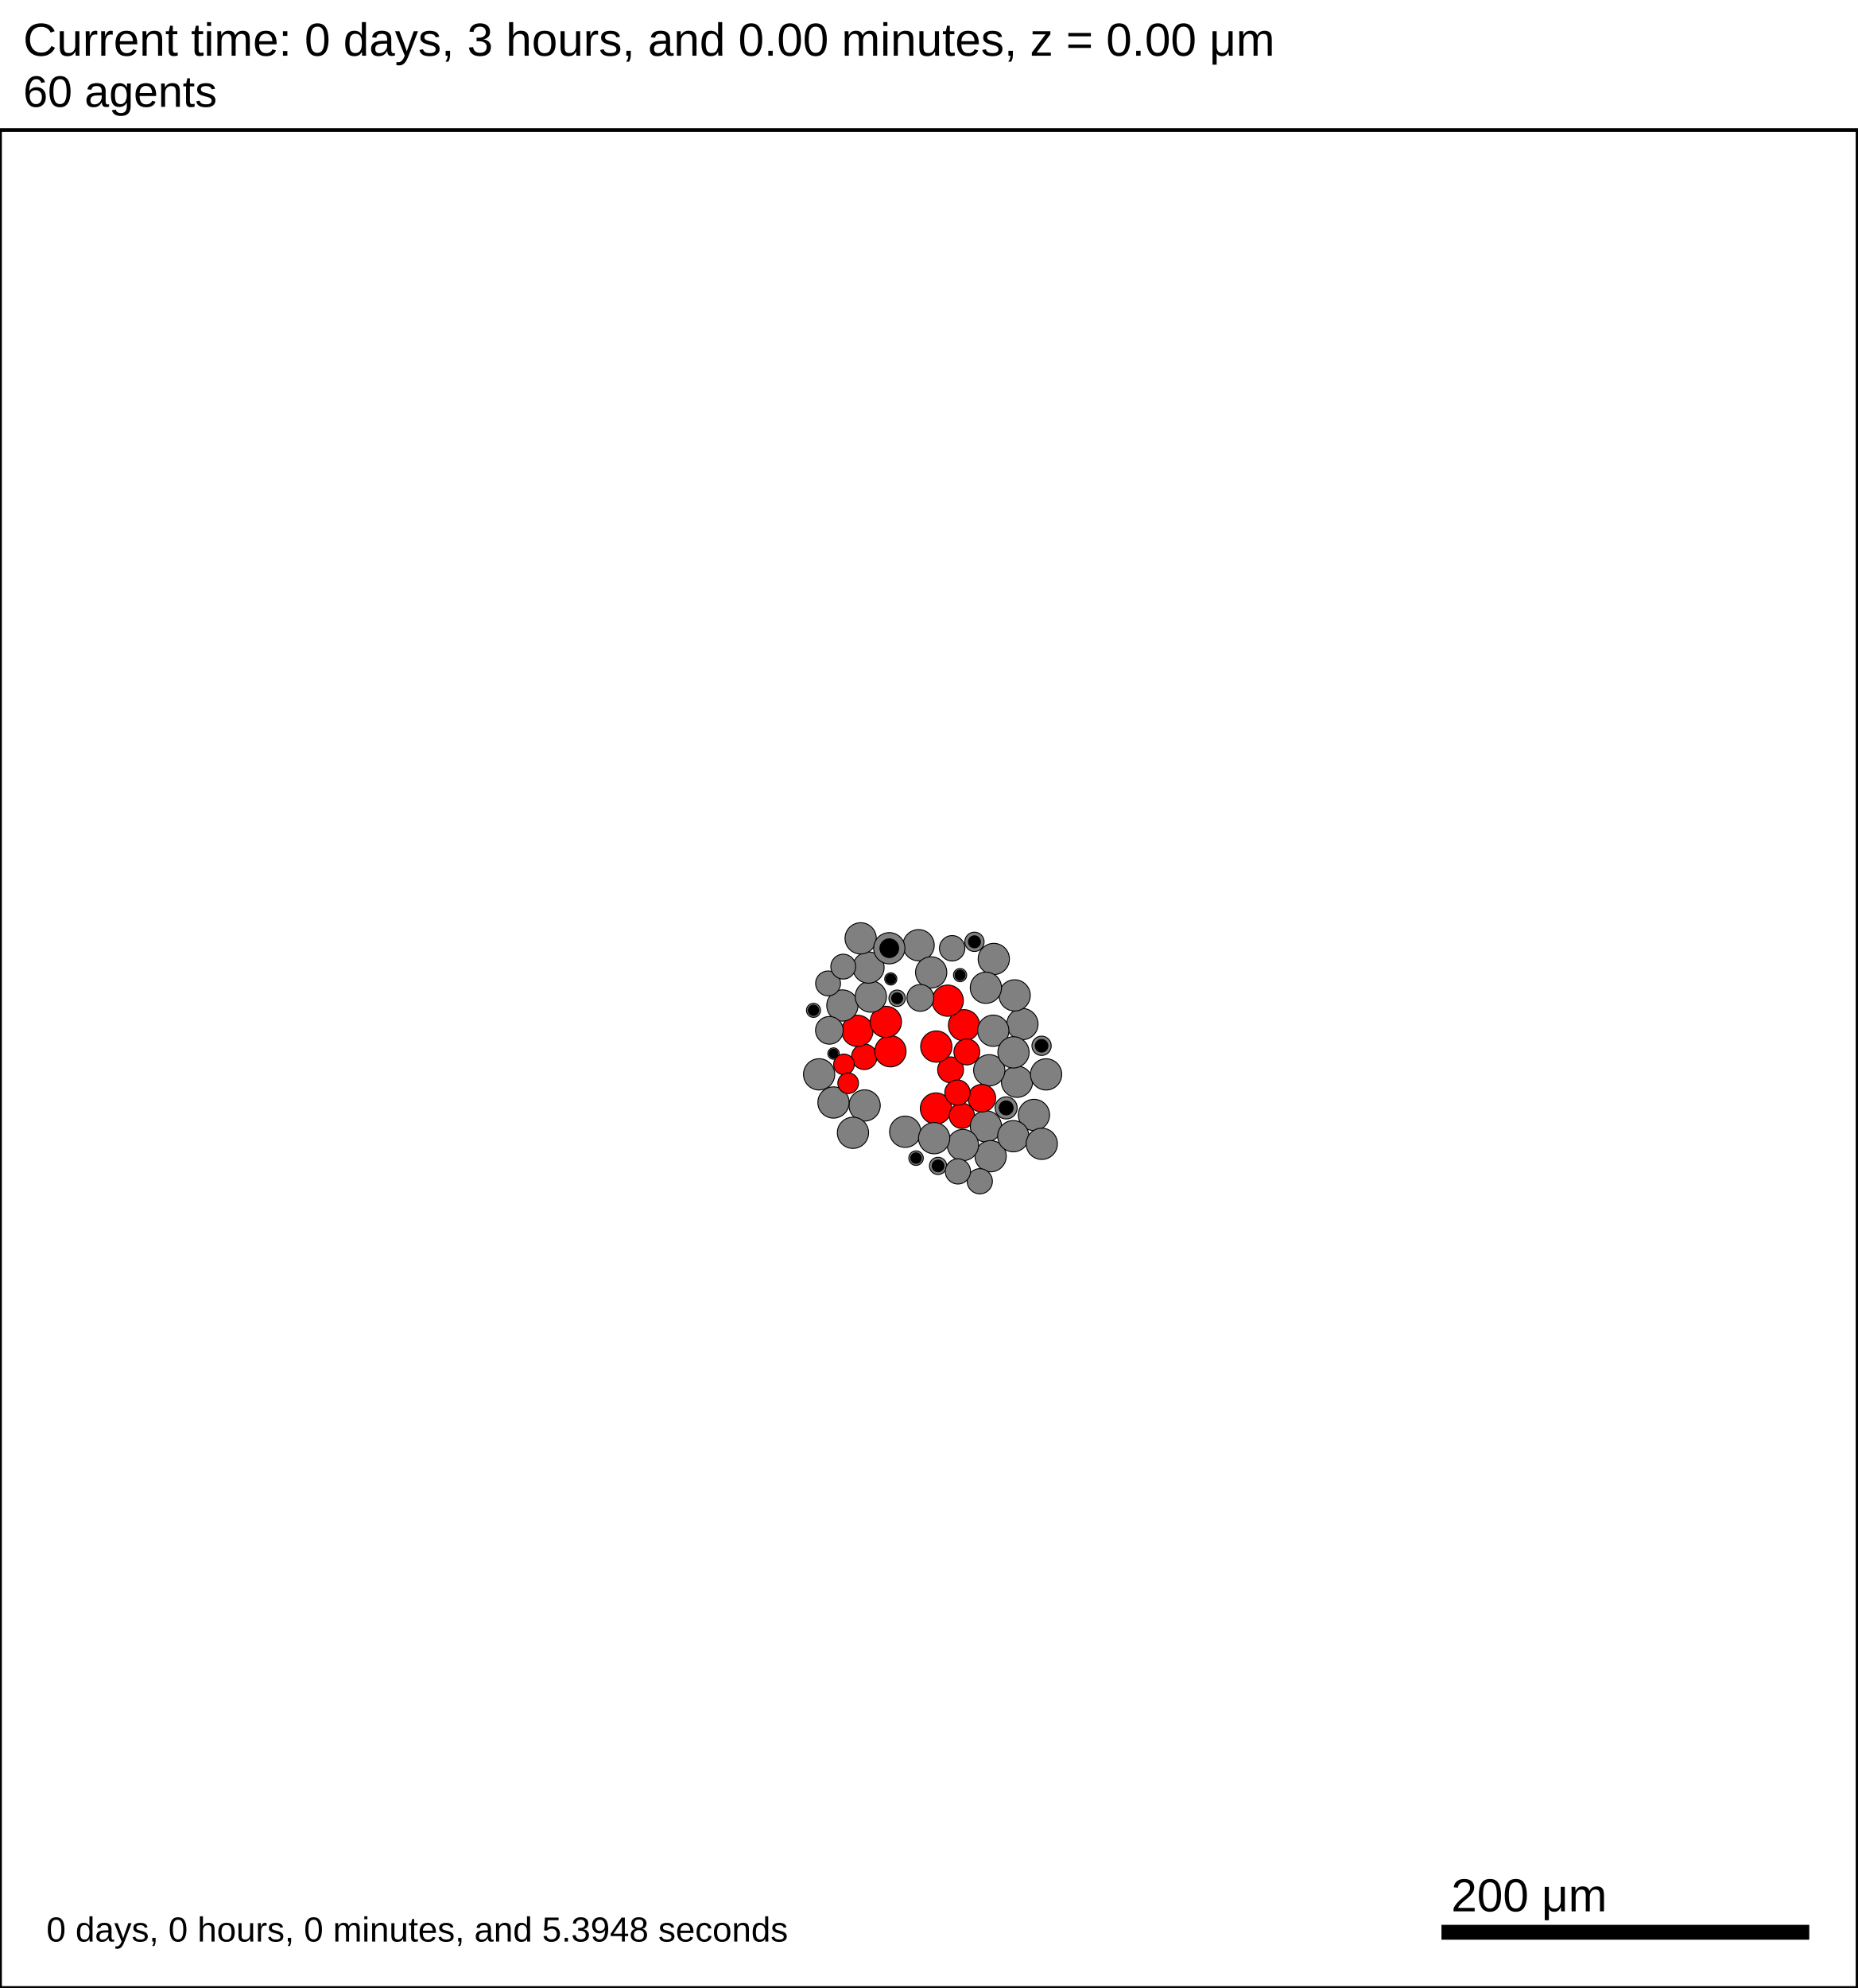
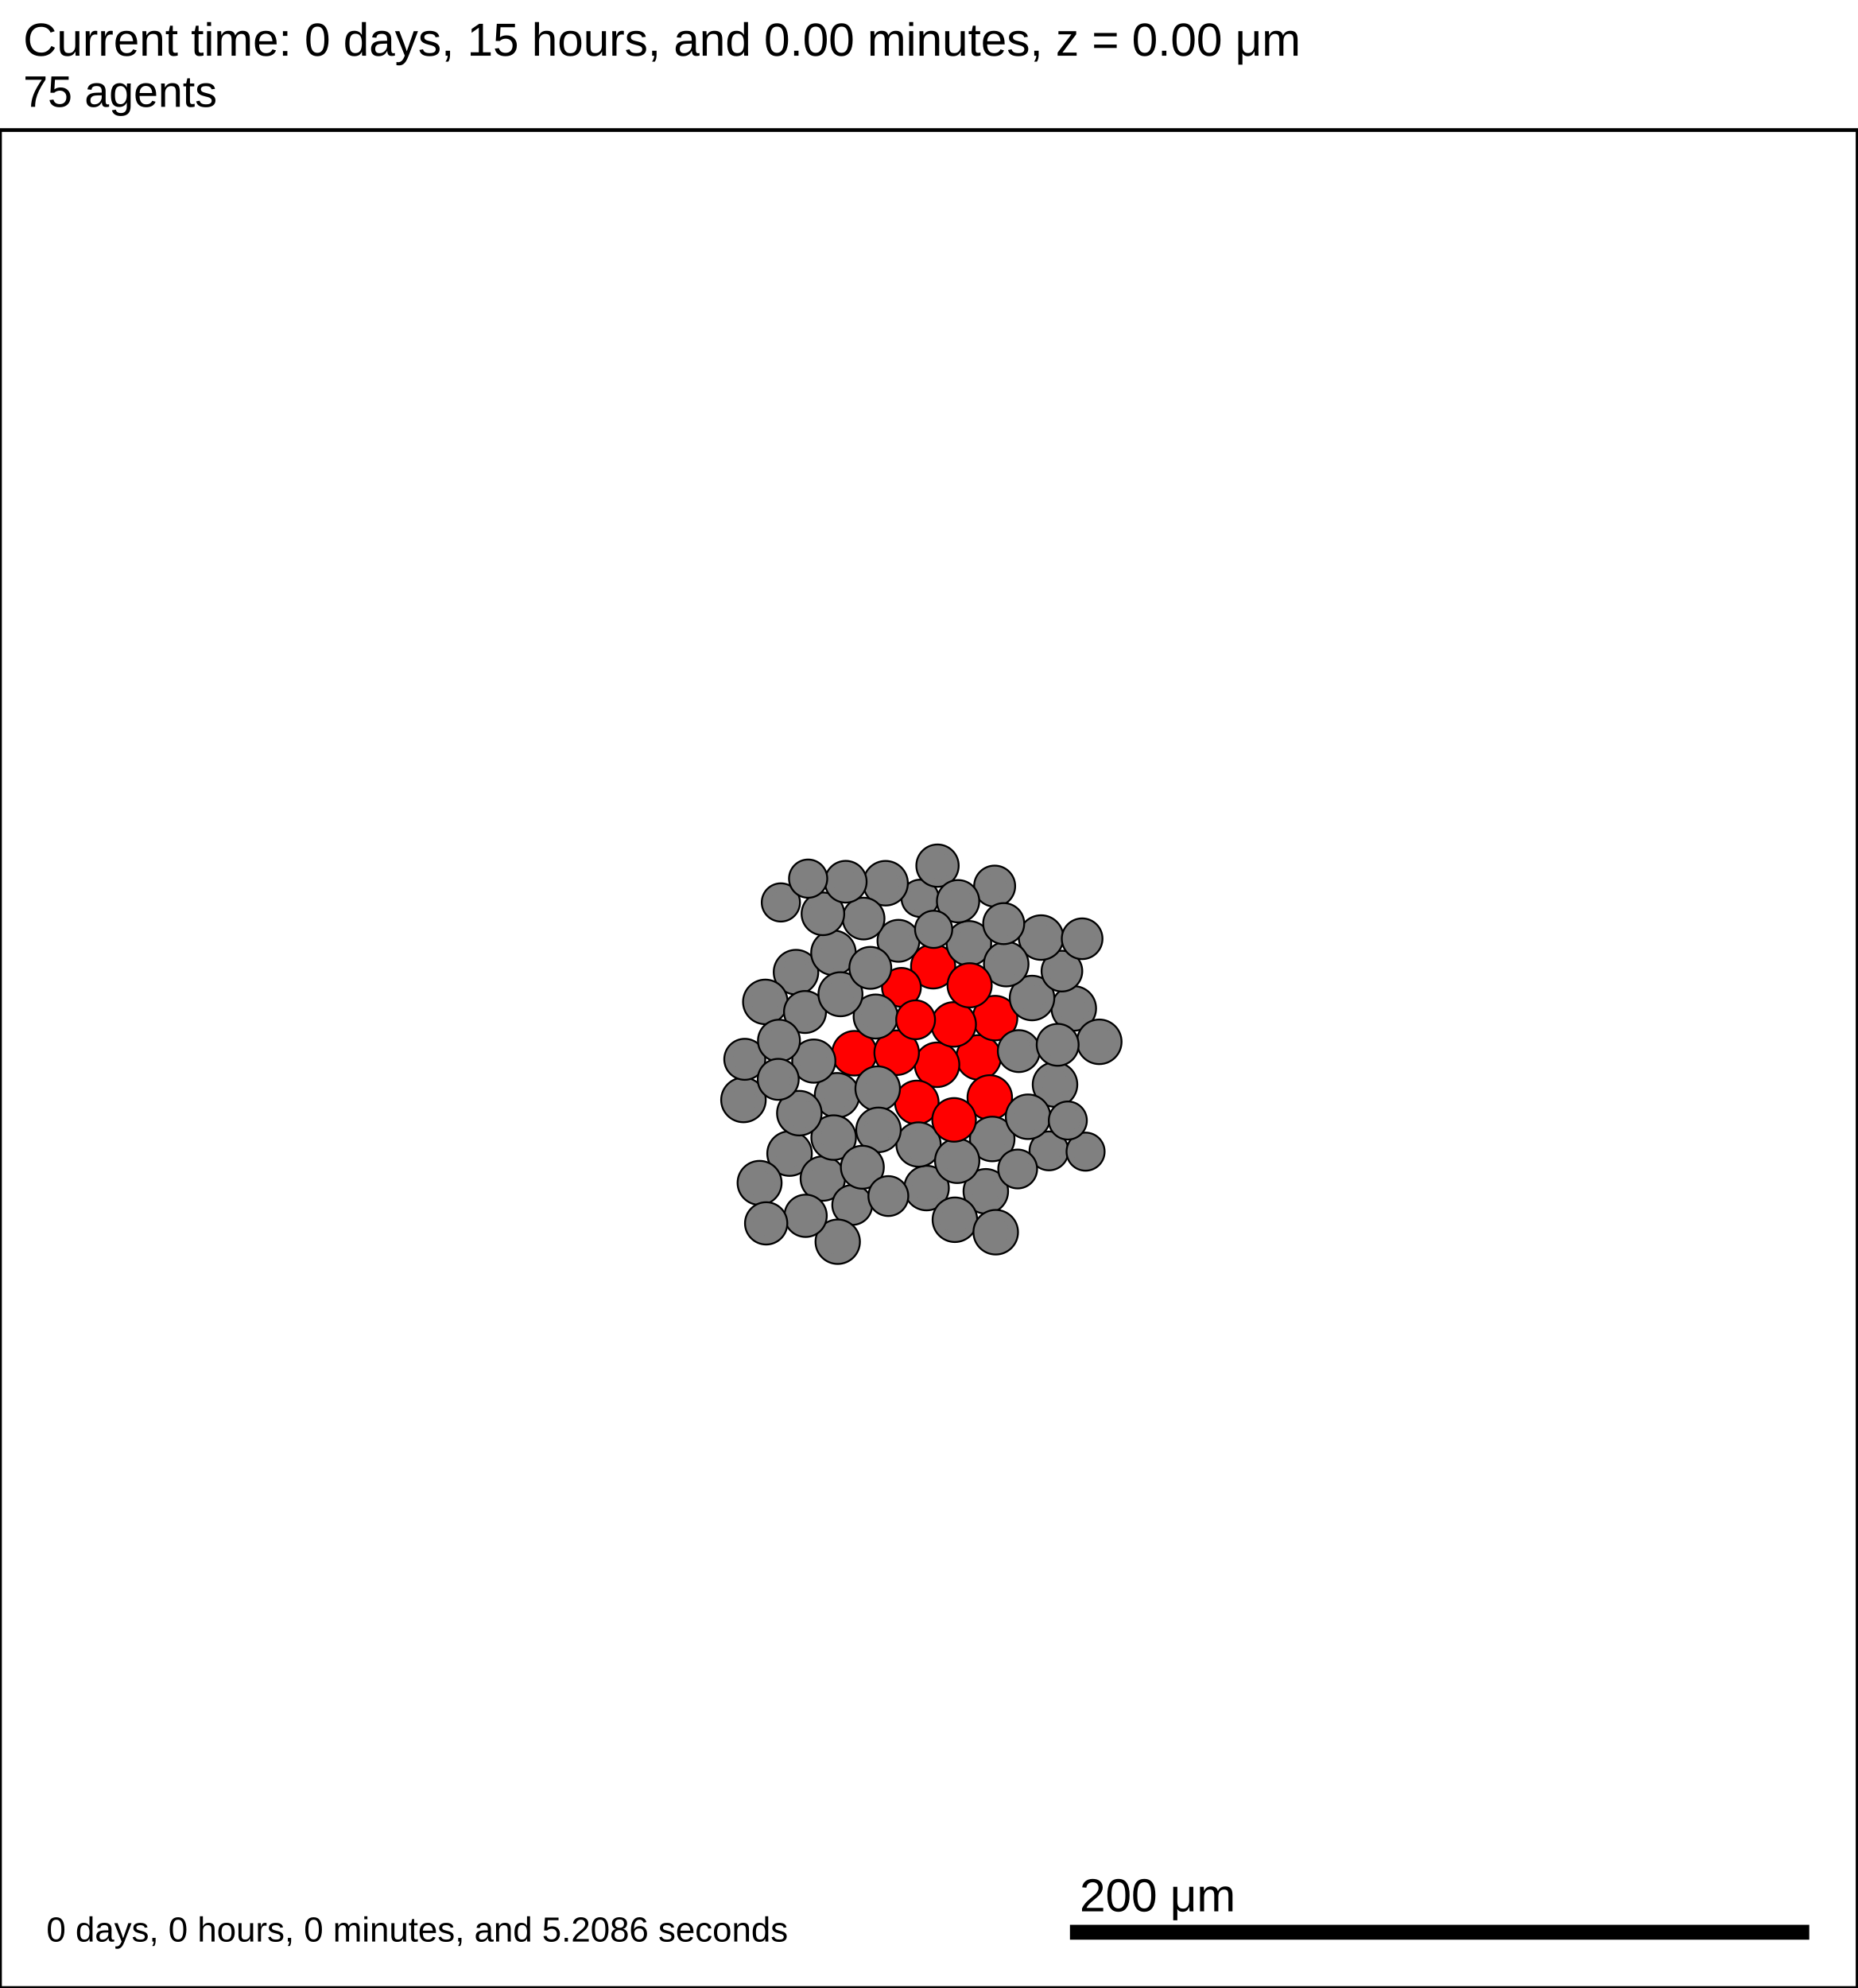
- <svg xmlns="http://www.w3.org/2000/svg" version="1.1" width="1000" height="1070" id="svg2">
-   <rect x="0" y="0" width="1000" height="1070" stroke-width="2" stroke="white" fill="white" />
-   <text x="12.5" y="30" font-family="Arial" font-size="25" fill="black">
-    Current time: 0 days, 3 hours, and 0.00 minutes, z = 0.00 μm
+ <svg xmlns="http://www.w3.org/2000/svg" version="1.1" width="500" height="535" id="svg2">
+   <rect x="0" y="0" width="500" height="535" stroke-width="1" stroke="white" fill="white" />
+   <text x="6.25" y="15" font-family="Arial" font-size="12.5" fill="black">
+    Current time: 0 days, 15 hours, and 0.00 minutes, z = 0.00 μm
  </text>
-   <text x="12.5" y="57.5" font-family="Arial" font-size="23.75" fill="black">
-    60 agents
+   <text x="6.25" y="28.75" font-family="Arial" font-size="11.875" fill="black">
+    75 agents
  </text>
-   <g id="tissue" transform="translate(0,1070) scale(1,-1)">
+   <g id="tissue" transform="translate(0,535) scale(1,-1)">
    <g id="ECM">
  </g>
    <g id="cells">
      <g id="cell0" type="resistant" dead="false">
-         <circle cx="511.743" cy="494.194" r="6.959" stroke-width="0.5" stroke="black" fill="red" />
-         <circle cx="511.743" cy="494.194" r="4.213" stroke-width="0.5" stroke="red" fill="red" />
+         <circle cx="263.419" cy="250.442" r="5.999" stroke-width="0.5" stroke="black" fill="red" />
+         <circle cx="263.419" cy="250.442" r="3.779" stroke-width="0.5" stroke="red" fill="red" />
      </g>
      <g id="cell1" type="resistant" dead="false">
-         <circle cx="465.295" cy="501.206" r="6.867" stroke-width="0.5" stroke="black" fill="red" />
-         <circle cx="465.295" cy="501.206" r="4.149" stroke-width="0.5" stroke="red" fill="red" />
+         <circle cx="229.999" cy="251.559" r="5.999" stroke-width="0.5" stroke="black" fill="red" />
+         <circle cx="229.999" cy="251.559" r="3.779" stroke-width="0.5" stroke="red" fill="red" />
      </g>
      <g id="cell2" type="resistant" dead="false">
-         <circle cx="504.047" cy="506.718" r="8.413" stroke-width="0.5" stroke="black" fill="red" />
-         <circle cx="504.047" cy="506.718" r="5.052" stroke-width="0.5" stroke="red" fill="red" />
+         <circle cx="252.221" cy="248.458" r="5.999" stroke-width="0.5" stroke="black" fill="red" />
+         <circle cx="252.221" cy="248.458" r="3.779" stroke-width="0.5" stroke="red" fill="red" />
      </g>
      <g id="cell3" type="resistant" dead="false">
-         <circle cx="518.987" cy="518.168" r="8.413" stroke-width="0.5" stroke="black" fill="red" />
-         <circle cx="518.987" cy="518.168" r="5.052" stroke-width="0.5" stroke="red" fill="red" />
+         <circle cx="267.839" cy="261.014" r="5.999" stroke-width="0.5" stroke="black" fill="red" />
+         <circle cx="267.839" cy="261.014" r="3.779" stroke-width="0.5" stroke="red" fill="red" />
      </g>
      <g id="cell4" type="resistant" dead="false">
-         <circle cx="479.349" cy="504.186" r="8.413" stroke-width="0.5" stroke="black" fill="red" />
-         <circle cx="479.349" cy="504.186" r="5.052" stroke-width="0.5" stroke="red" fill="red" />
+         <circle cx="241.357" cy="251.701" r="5.999" stroke-width="0.5" stroke="black" fill="red" />
+         <circle cx="241.357" cy="251.701" r="3.779" stroke-width="0.5" stroke="red" fill="red" />
      </g>
      <g id="cell5" type="resistant" dead="false">
-         <circle cx="503.86" cy="473.363" r="8.413" stroke-width="0.5" stroke="black" fill="red" />
-         <circle cx="503.86" cy="473.363" r="5.052" stroke-width="0.5" stroke="red" fill="red" />
+         <circle cx="251.173" cy="274.925" r="5.95" stroke-width="0.5" stroke="black" fill="red" />
+         <circle cx="251.173" cy="274.925" r="3.759" stroke-width="0.5" stroke="red" fill="red" />
      </g>
      <g id="cell6" type="resistant" dead="false">
-         <circle cx="461.582" cy="515.164" r="8.413" stroke-width="0.5" stroke="black" fill="red" />
-         <circle cx="461.582" cy="515.164" r="5.052" stroke-width="0.5" stroke="red" fill="red" />
+         <circle cx="266.42" cy="239.65" r="5.999" stroke-width="0.5" stroke="black" fill="red" />
+         <circle cx="266.42" cy="239.65" r="3.779" stroke-width="0.5" stroke="red" fill="red" />
      </g>
      <g id="cell7" type="resistant" dead="false">
-         <circle cx="510.193" cy="531.417" r="8.413" stroke-width="0.5" stroke="black" fill="red" />
-         <circle cx="510.193" cy="531.417" r="5.052" stroke-width="0.5" stroke="red" fill="red" />
+         <circle cx="246.778" cy="238.319" r="5.873" stroke-width="0.5" stroke="black" fill="red" />
+         <circle cx="246.778" cy="238.319" r="3.72" stroke-width="0.5" stroke="red" fill="red" />
      </g>
      <g id="cell8" type="resistant" dead="false">
-         <circle cx="476.897" cy="519.994" r="8.413" stroke-width="0.5" stroke="black" fill="red" />
-         <circle cx="476.897" cy="519.994" r="5.052" stroke-width="0.5" stroke="red" fill="red" />
+         <circle cx="242.648" cy="269.286" r="5.23" stroke-width="0.5" stroke="black" fill="red" />
+         <circle cx="242.648" cy="269.286" r="3.333" stroke-width="0.5" stroke="red" fill="red" />
      </g>
      <g id="cell9" type="resistant" dead="false">
-         <circle cx="517.825" cy="469.447" r="6.813" stroke-width="0.5" stroke="black" fill="red" />
-         <circle cx="517.825" cy="469.447" r="4.18" stroke-width="0.5" stroke="red" fill="red" />
+         <circle cx="256.699" cy="259.311" r="5.999" stroke-width="0.5" stroke="black" fill="red" />
+         <circle cx="256.699" cy="259.311" r="3.779" stroke-width="0.5" stroke="red" fill="red" />
      </g>
      <g id="cell10" type="susceptible" dead="false">
-         <circle cx="453.491" cy="528.812" r="8.413" stroke-width="0.5" stroke="black" fill="grey" />
-         <circle cx="453.491" cy="528.812" r="5.052" stroke-width="0.5" stroke="grey" fill="grey" />
+         <circle cx="249.403" cy="215.274" r="5.999" stroke-width="0.5" stroke="black" fill="grey" />
+         <circle cx="249.403" cy="215.274" r="3.779" stroke-width="0.5" stroke="grey" fill="grey" />
      </g>
      <g id="cell11" type="susceptible" dead="false">
-         <circle cx="465.46" cy="475.012" r="8.413" stroke-width="0.5" stroke="black" fill="grey" />
-         <circle cx="465.46" cy="475.012" r="5.052" stroke-width="0.5" stroke="grey" fill="grey" />
+         <circle cx="225.312" cy="240.243" r="5.999" stroke-width="0.5" stroke="black" fill="grey" />
+         <circle cx="225.312" cy="240.243" r="3.779" stroke-width="0.5" stroke="grey" fill="grey" />
      </g>
      <g id="cell12" type="susceptible" dead="false">
-         <circle cx="494.524" cy="561.261" r="8.413" stroke-width="0.5" stroke="black" fill="grey" />
-         <circle cx="494.524" cy="561.261" r="5.052" stroke-width="0.5" stroke="grey" fill="grey" />
+         <circle cx="210.184" cy="292.141" r="5.146" stroke-width="0.5" stroke="black" fill="grey" />
+         <circle cx="210.184" cy="292.141" r="3.303" stroke-width="0.5" stroke="grey" fill="grey" />
      </g>
      <g id="cell13" type="susceptible" dead="false">
-         <circle cx="530.774" cy="463.753" r="8.413" stroke-width="0.5" stroke="black" fill="grey" />
-         <circle cx="530.774" cy="463.753" r="5.052" stroke-width="0.5" stroke="grey" fill="grey" />
+         <circle cx="247.663" cy="293.256" r="5.009" stroke-width="0.5" stroke="black" fill="grey" />
+         <circle cx="247.663" cy="293.256" r="3.184" stroke-width="0.5" stroke="grey" fill="grey" />
      </g>
      <g id="cell14" type="susceptible" dead="false">
-         <circle cx="487.308" cy="460.855" r="8.413" stroke-width="0.5" stroke="black" fill="grey" />
-         <circle cx="487.308" cy="460.855" r="5.052" stroke-width="0.5" stroke="grey" fill="grey" />
+         <circle cx="282.346" cy="225.278" r="5.23" stroke-width="0.5" stroke="black" fill="grey" />
+         <circle cx="282.346" cy="225.278" r="3.333" stroke-width="0.5" stroke="grey" fill="grey" />
      </g>
      <g id="cell15" type="susceptible" dead="false">
-         <circle cx="550.402" cy="518.805" r="8.413" stroke-width="0.5" stroke="black" fill="grey" />
-         <circle cx="550.402" cy="518.805" r="5.052" stroke-width="0.5" stroke="grey" fill="grey" />
-       </g>
-       <g id="cell16" type="susceptible" dead="true">
-         <circle cx="479.549" cy="543.111" r="3.277" stroke-width="0.5" stroke="black" fill="grey" />
-         <circle cx="479.549" cy="543.111" r="2.587" stroke-width="0.5" stroke="black" fill="black" />
-       </g>
-       <g id="cell17" type="susceptible" dead="true">
-         <circle cx="516.848" cy="545.171" r="3.557" stroke-width="0.5" stroke="black" fill="grey" />
-         <circle cx="516.848" cy="545.171" r="2.704" stroke-width="0.5" stroke="black" fill="black" />
+         <circle cx="212.526" cy="224.554" r="5.999" stroke-width="0.5" stroke="black" fill="grey" />
+         <circle cx="212.526" cy="224.554" r="3.779" stroke-width="0.5" stroke="grey" fill="grey" />
+       </g>
+       <g id="cell16" type="susceptible" dead="false">
+         <circle cx="247.244" cy="226.993" r="5.966" stroke-width="0.5" stroke="black" fill="grey" />
+         <circle cx="247.244" cy="226.993" r="3.766" stroke-width="0.5" stroke="grey" fill="grey" />
+       </g>
+       <g id="cell17" type="susceptible" dead="false">
+         <circle cx="274.228" cy="252.134" r="5.642" stroke-width="0.5" stroke="black" fill="grey" />
+         <circle cx="274.228" cy="252.134" r="3.589" stroke-width="0.5" stroke="grey" fill="grey" />
      </g>
      <g id="cell18" type="susceptible" dead="false">
-         <circle cx="533.288" cy="447.691" r="8.413" stroke-width="0.5" stroke="black" fill="grey" />
-         <circle cx="533.288" cy="447.691" r="5.052" stroke-width="0.5" stroke="grey" fill="grey" />
+         <circle cx="236.252" cy="242.032" r="5.999" stroke-width="0.5" stroke="black" fill="grey" />
+         <circle cx="236.252" cy="242.032" r="3.779" stroke-width="0.5" stroke="grey" fill="grey" />
      </g>
      <g id="cell19" type="susceptible" dead="false">
-         <circle cx="445.78" cy="540.7" r="6.693" stroke-width="0.5" stroke="black" fill="grey" />
-         <circle cx="445.78" cy="540.7" r="4.021" stroke-width="0.5" stroke="grey" fill="grey" />
+         <circle cx="221.473" cy="217.833" r="5.978" stroke-width="0.5" stroke="black" fill="grey" />
+         <circle cx="221.473" cy="217.833" r="3.771" stroke-width="0.5" stroke="grey" fill="grey" />
      </g>
      <g id="cell20" type="susceptible" dead="false">
-         <circle cx="468.815" cy="533.603" r="8.413" stroke-width="0.5" stroke="black" fill="grey" />
-         <circle cx="468.815" cy="533.603" r="5.052" stroke-width="0.5" stroke="grey" fill="grey" />
+         <circle cx="252.351" cy="302.036" r="5.699" stroke-width="0.5" stroke="black" fill="grey" />
+         <circle cx="252.351" cy="302.036" r="3.623" stroke-width="0.5" stroke="grey" fill="grey" />
      </g>
      <g id="cell21" type="susceptible" dead="false">
-         <circle cx="448.703" cy="476.606" r="8.413" stroke-width="0.5" stroke="black" fill="grey" />
-         <circle cx="448.703" cy="476.606" r="5.052" stroke-width="0.5" stroke="grey" fill="grey" />
+         <circle cx="241.838" cy="281.812" r="5.642" stroke-width="0.5" stroke="black" fill="grey" />
+         <circle cx="241.838" cy="281.812" r="3.589" stroke-width="0.5" stroke="grey" fill="grey" />
      </g>
      <g id="cell22" type="susceptible" dead="false">
-         <circle cx="534.995" cy="553.848" r="8.413" stroke-width="0.5" stroke="black" fill="grey" />
-         <circle cx="534.995" cy="553.848" r="5.052" stroke-width="0.5" stroke="grey" fill="grey" />
+         <circle cx="289.031" cy="263.612" r="5.999" stroke-width="0.5" stroke="black" fill="grey" />
+         <circle cx="289.031" cy="263.612" r="3.779" stroke-width="0.5" stroke="grey" fill="grey" />
      </g>
      <g id="cell23" type="susceptible" dead="false">
-         <circle cx="547.511" cy="487.766" r="8.413" stroke-width="0.5" stroke="black" fill="grey" />
-         <circle cx="547.511" cy="487.766" r="5.052" stroke-width="0.5" stroke="grey" fill="grey" />
+         <circle cx="260.802" cy="281.14" r="5.999" stroke-width="0.5" stroke="black" fill="grey" />
+         <circle cx="260.802" cy="281.14" r="3.779" stroke-width="0.5" stroke="grey" fill="grey" />
      </g>
      <g id="cell24" type="susceptible" dead="false">
-         <circle cx="527.462" cy="434.207" r="6.782" stroke-width="0.5" stroke="black" fill="grey" />
-         <circle cx="527.462" cy="434.207" r="4.087" stroke-width="0.5" stroke="grey" fill="grey" />
-       </g>
-       <g id="cell25" type="susceptible" dead="true">
-         <circle cx="448.73" cy="502.942" r="3.076" stroke-width="0.5" stroke="black" fill="grey" />
-         <circle cx="448.73" cy="502.942" r="2.356" stroke-width="0.5" stroke="black" fill="black" />
+         <circle cx="238.37" cy="297.313" r="5.999" stroke-width="0.5" stroke="black" fill="grey" />
+         <circle cx="238.37" cy="297.313" r="3.779" stroke-width="0.5" stroke="grey" fill="grey" />
+       </g>
+       <g id="cell25" type="susceptible" dead="false">
+         <circle cx="204.461" cy="216.669" r="5.926" stroke-width="0.5" stroke="black" fill="grey" />
+         <circle cx="204.461" cy="216.669" r="3.747" stroke-width="0.5" stroke="grey" fill="grey" />
      </g>
      <g id="cell26" type="susceptible" dead="false">
-         <circle cx="518.379" cy="453.695" r="8.413" stroke-width="0.5" stroke="black" fill="grey" />
-         <circle cx="518.379" cy="453.695" r="5.052" stroke-width="0.5" stroke="grey" fill="grey" />
-       </g>
-       <g id="cell27" type="susceptible" dead="true">
-         <circle cx="541.654" cy="473.701" r="5.96" stroke-width="0.5" stroke="black" fill="grey" />
-         <circle cx="541.654" cy="473.701" r="3.77" stroke-width="0.5" stroke="black" fill="black" />
-       </g>
-       <g id="cell28" type="susceptible" dead="true">
-         <circle cx="560.722" cy="507.126" r="5.199" stroke-width="0.5" stroke="black" fill="grey" />
-         <circle cx="560.722" cy="507.126" r="3.424" stroke-width="0.5" stroke="black" fill="black" />
-       </g>
-       <g id="cell29" type="susceptible" dead="true">
-         <circle cx="437.946" cy="526.204" r="3.786" stroke-width="0.5" stroke="black" fill="grey" />
-         <circle cx="437.946" cy="526.204" r="2.8" stroke-width="0.5" stroke="black" fill="black" />
+         <circle cx="236.462" cy="230.94" r="5.999" stroke-width="0.5" stroke="black" fill="grey" />
+         <circle cx="236.462" cy="230.94" r="3.779" stroke-width="0.5" stroke="grey" fill="grey" />
+       </g>
+       <g id="cell27" type="susceptible" dead="false">
+         <circle cx="277.792" cy="266.418" r="5.999" stroke-width="0.5" stroke="black" fill="grey" />
+         <circle cx="277.792" cy="266.418" r="3.779" stroke-width="0.5" stroke="grey" fill="grey" />
+       </g>
+       <g id="cell28" type="susceptible" dead="false">
+         <circle cx="229.394" cy="210.723" r="5.366" stroke-width="0.5" stroke="black" fill="grey" />
+         <circle cx="229.394" cy="210.723" r="3.435" stroke-width="0.5" stroke="grey" fill="grey" />
+       </g>
+       <g id="cell29" type="susceptible" dead="false">
+         <circle cx="265.351" cy="214.402" r="5.999" stroke-width="0.5" stroke="black" fill="grey" />
+         <circle cx="265.351" cy="214.402" r="3.779" stroke-width="0.5" stroke="grey" fill="grey" />
      </g>
      <g id="cell30" type="susceptible" dead="false">
-         <circle cx="556.62" cy="469.908" r="8.413" stroke-width="0.5" stroke="black" fill="grey" />
-         <circle cx="556.62" cy="469.908" r="5.052" stroke-width="0.5" stroke="grey" fill="grey" />
+         <circle cx="200.118" cy="238.991" r="5.999" stroke-width="0.5" stroke="black" fill="grey" />
+         <circle cx="200.118" cy="238.991" r="3.779" stroke-width="0.5" stroke="grey" fill="grey" />
      </g>
      <g id="cell31" type="susceptible" dead="false">
-         <circle cx="563.157" cy="491.731" r="8.413" stroke-width="0.5" stroke="black" fill="grey" />
-         <circle cx="563.157" cy="491.731" r="5.052" stroke-width="0.5" stroke="grey" fill="grey" />
+         <circle cx="214.258" cy="273.385" r="5.999" stroke-width="0.5" stroke="black" fill="grey" />
+         <circle cx="214.258" cy="273.385" r="3.779" stroke-width="0.5" stroke="grey" fill="grey" />
      </g>
      <g id="cell32" type="susceptible" dead="false">
-         <circle cx="501.291" cy="546.626" r="8.413" stroke-width="0.5" stroke="black" fill="grey" />
-         <circle cx="501.291" cy="546.626" r="5.052" stroke-width="0.5" stroke="grey" fill="grey" />
-       </g>
-       <g id="cell33" type="susceptible" dead="true">
-         <circle cx="504.99" cy="442.481" r="4.644" stroke-width="0.5" stroke="black" fill="grey" />
-         <circle cx="504.99" cy="442.481" r="3.176" stroke-width="0.5" stroke="black" fill="black" />
-       </g>
-       <g id="cell34" type="susceptible" dead="true">
-         <circle cx="493.151" cy="446.661" r="3.918" stroke-width="0.5" stroke="black" fill="grey" />
-         <circle cx="493.151" cy="446.661" r="2.856" stroke-width="0.5" stroke="black" fill="black" />
+         <circle cx="285.835" cy="273.659" r="5.479" stroke-width="0.5" stroke="black" fill="grey" />
+         <circle cx="285.835" cy="273.659" r="3.491" stroke-width="0.5" stroke="grey" fill="grey" />
+       </g>
+       <g id="cell33" type="susceptible" dead="false">
+         <circle cx="224.341" cy="278.583" r="5.999" stroke-width="0.5" stroke="black" fill="grey" />
+         <circle cx="224.341" cy="278.583" r="3.779" stroke-width="0.5" stroke="grey" fill="grey" />
+       </g>
+       <g id="cell34" type="susceptible" dead="false">
+         <circle cx="292.205" cy="225.074" r="5.123" stroke-width="0.5" stroke="black" fill="grey" />
+         <circle cx="292.205" cy="225.074" r="3.261" stroke-width="0.5" stroke="grey" fill="grey" />
      </g>
      <g id="cell35" type="susceptible" dead="false">
-         <circle cx="467.539" cy="549.23" r="8.413" stroke-width="0.5" stroke="black" fill="grey" />
-         <circle cx="467.539" cy="549.23" r="5.052" stroke-width="0.5" stroke="grey" fill="grey" />
+         <circle cx="200.469" cy="249.927" r="5.518" stroke-width="0.5" stroke="black" fill="grey" />
+         <circle cx="200.469" cy="249.927" r="3.526" stroke-width="0.5" stroke="grey" fill="grey" />
      </g>
      <g id="cell36" type="susceptible" dead="false">
-         <circle cx="502.888" cy="457.399" r="8.413" stroke-width="0.5" stroke="black" fill="grey" />
-         <circle cx="502.888" cy="457.399" r="5.052" stroke-width="0.5" stroke="grey" fill="grey" />
+         <circle cx="280.226" cy="282.688" r="5.999" stroke-width="0.5" stroke="black" fill="grey" />
+         <circle cx="280.226" cy="282.688" r="3.779" stroke-width="0.5" stroke="grey" fill="grey" />
      </g>
      <g id="cell37" type="susceptible" dead="false">
-         <circle cx="545.479" cy="458.456" r="8.413" stroke-width="0.5" stroke="black" fill="grey" />
-         <circle cx="545.479" cy="458.456" r="5.052" stroke-width="0.5" stroke="grey" fill="grey" />
+         <circle cx="235.701" cy="261.436" r="5.928" stroke-width="0.5" stroke="black" fill="grey" />
+         <circle cx="235.701" cy="261.436" r="3.748" stroke-width="0.5" stroke="grey" fill="grey" />
      </g>
      <g id="cell38" type="susceptible" dead="false">
-         <circle cx="534.713" cy="515.242" r="8.413" stroke-width="0.5" stroke="black" fill="grey" />
-         <circle cx="534.713" cy="515.242" r="5.052" stroke-width="0.5" stroke="grey" fill="grey" />
+         <circle cx="224.395" cy="228.858" r="5.999" stroke-width="0.5" stroke="black" fill="grey" />
+         <circle cx="224.395" cy="228.858" r="3.779" stroke-width="0.5" stroke="grey" fill="grey" />
      </g>
      <g id="cell39" type="susceptible" dead="false">
-         <circle cx="546.22" cy="534.254" r="8.413" stroke-width="0.5" stroke="black" fill="grey" />
-         <circle cx="546.22" cy="534.254" r="5.052" stroke-width="0.5" stroke="grey" fill="grey" />
+         <circle cx="215.153" cy="235.43" r="5.999" stroke-width="0.5" stroke="black" fill="grey" />
+         <circle cx="215.153" cy="235.43" r="3.779" stroke-width="0.5" stroke="grey" fill="grey" />
      </g>
      <g id="cell40" type="susceptible" dead="false">
-         <circle cx="459.181" cy="460.295" r="8.413" stroke-width="0.5" stroke="black" fill="grey" />
-         <circle cx="459.181" cy="460.295" r="5.052" stroke-width="0.5" stroke="grey" fill="grey" />
+         <circle cx="270.844" cy="275.546" r="5.999" stroke-width="0.5" stroke="black" fill="grey" />
+         <circle cx="270.844" cy="275.546" r="3.779" stroke-width="0.5" stroke="grey" fill="grey" />
      </g>
      <g id="cell41" type="susceptible" dead="false">
-         <circle cx="532.555" cy="493.945" r="8.413" stroke-width="0.5" stroke="black" fill="grey" />
-         <circle cx="532.555" cy="493.945" r="5.052" stroke-width="0.5" stroke="grey" fill="grey" />
+         <circle cx="283.978" cy="243.135" r="5.999" stroke-width="0.5" stroke="black" fill="grey" />
+         <circle cx="283.978" cy="243.135" r="3.779" stroke-width="0.5" stroke="grey" fill="grey" />
      </g>
      <g id="cell42" type="susceptible" dead="false">
-         <circle cx="463.323" cy="564.952" r="8.413" stroke-width="0.5" stroke="black" fill="grey" />
-         <circle cx="463.323" cy="564.952" r="5.052" stroke-width="0.5" stroke="grey" fill="grey" />
+         <circle cx="206.003" cy="265.375" r="5.999" stroke-width="0.5" stroke="black" fill="grey" />
+         <circle cx="206.003" cy="265.375" r="3.779" stroke-width="0.5" stroke="grey" fill="grey" />
      </g>
      <g id="cell43" type="susceptible" dead="false">
-         <circle cx="440.967" cy="491.754" r="8.413" stroke-width="0.5" stroke="black" fill="grey" />
-         <circle cx="440.967" cy="491.754" r="5.052" stroke-width="0.5" stroke="grey" fill="grey" />
+         <circle cx="257.027" cy="206.748" r="5.999" stroke-width="0.5" stroke="black" fill="grey" />
+         <circle cx="257.027" cy="206.748" r="3.779" stroke-width="0.5" stroke="grey" fill="grey" />
      </g>
      <g id="cell44" type="susceptible" dead="false">
-         <circle cx="545.6" cy="503.584" r="8.413" stroke-width="0.5" stroke="black" fill="grey" />
-         <circle cx="545.6" cy="503.584" r="5.052" stroke-width="0.5" stroke="grey" fill="grey" />
-       </g>
-       <g id="cell45" type="susceptible" dead="true">
-         <circle cx="478.74" cy="559.628" r="8.413" stroke-width="0.5" stroke="black" fill="grey" />
-         <circle cx="478.74" cy="559.628" r="5.052" stroke-width="0.5" stroke="black" fill="black" />
+         <circle cx="216.686" cy="262.657" r="5.652" stroke-width="0.5" stroke="black" fill="grey" />
+         <circle cx="216.686" cy="262.657" r="3.595" stroke-width="0.5" stroke="grey" fill="grey" />
+       </g>
+       <g id="cell45" type="susceptible" dead="false">
+         <circle cx="268.021" cy="203.393" r="5.999" stroke-width="0.5" stroke="black" fill="grey" />
+         <circle cx="268.021" cy="203.393" r="3.779" stroke-width="0.5" stroke="grey" fill="grey" />
      </g>
      <g id="cell46" type="susceptible" dead="false">
-         <circle cx="560.834" cy="454.366" r="8.413" stroke-width="0.5" stroke="black" fill="grey" />
-         <circle cx="560.834" cy="454.366" r="5.052" stroke-width="0.5" stroke="grey" fill="grey" />
-       </g>
-       <g id="cell47" type="susceptible" dead="true">
-         <circle cx="482.954" cy="532.714" r="4.434" stroke-width="0.5" stroke="black" fill="grey" />
-         <circle cx="482.954" cy="532.714" r="2.954" stroke-width="0.5" stroke="black" fill="black" />
+         <circle cx="267.729" cy="296.53" r="5.522" stroke-width="0.5" stroke="black" fill="grey" />
+         <circle cx="267.729" cy="296.53" r="3.517" stroke-width="0.5" stroke="grey" fill="grey" />
+       </g>
+       <g id="cell47" type="susceptible" dead="false">
+         <circle cx="267.074" cy="228.489" r="5.999" stroke-width="0.5" stroke="black" fill="grey" />
+         <circle cx="267.074" cy="228.489" r="3.779" stroke-width="0.5" stroke="grey" fill="grey" />
      </g>
      <g id="cell48" type="susceptible" dead="false">
-         <circle cx="530.74" cy="538.363" r="8.413" stroke-width="0.5" stroke="black" fill="grey" />
-         <circle cx="530.74" cy="538.363" r="5.052" stroke-width="0.5" stroke="grey" fill="grey" />
+         <circle cx="295.894" cy="254.634" r="5.999" stroke-width="0.5" stroke="black" fill="grey" />
+         <circle cx="295.894" cy="254.634" r="3.779" stroke-width="0.5" stroke="grey" fill="grey" />
      </g>
      <g id="cell49" type="susceptible" dead="false">
-         <circle cx="512.584" cy="559.613" r="6.837" stroke-width="0.5" stroke="black" fill="grey" />
-         <circle cx="512.584" cy="559.613" r="4.128" stroke-width="0.5" stroke="grey" fill="grey" />
-       </g>
-       <g id="cell52" type="resistant" dead="false">
-         <circle cx="528.574" cy="478.921" r="7.442" stroke-width="0.5" stroke="black" fill="red" />
-         <circle cx="528.574" cy="478.921" r="4.524" stroke-width="0.5" stroke="red" fill="red" />
+         <circle cx="276.724" cy="234.466" r="5.999" stroke-width="0.5" stroke="black" fill="grey" />
+         <circle cx="276.724" cy="234.466" r="3.779" stroke-width="0.5" stroke="grey" fill="grey" />
+       </g>
+       <g id="cell52" type="susceptible" dead="false">
+         <circle cx="225.49" cy="200.831" r="5.978" stroke-width="0.5" stroke="black" fill="grey" />
+         <circle cx="225.49" cy="200.831" r="3.771" stroke-width="0.5" stroke="grey" fill="grey" />
      </g>
      <g id="cell53" type="susceptible" dead="false">
-         <circle cx="446.484" cy="515.442" r="7.442" stroke-width="0.5" stroke="black" fill="grey" />
-         <circle cx="446.484" cy="515.442" r="4.524" stroke-width="0.5" stroke="grey" fill="grey" />
+         <circle cx="257.649" cy="222.591" r="5.966" stroke-width="0.5" stroke="black" fill="grey" />
+         <circle cx="257.649" cy="222.591" r="3.766" stroke-width="0.5" stroke="grey" fill="grey" />
      </g>
      <g id="cell54" type="resistant" dead="false">
-         <circle cx="515.429" cy="481.919" r="6.813" stroke-width="0.5" stroke="black" fill="red" />
-         <circle cx="515.429" cy="481.919" r="4.18" stroke-width="0.5" stroke="red" fill="red" />
+         <circle cx="260.99" cy="269.838" r="5.95" stroke-width="0.5" stroke="black" fill="red" />
+         <circle cx="260.99" cy="269.838" r="3.759" stroke-width="0.5" stroke="red" fill="red" />
      </g>
      <g id="cell55" type="susceptible" dead="false">
-         <circle cx="495.46" cy="532.907" r="7.212" stroke-width="0.5" stroke="black" fill="grey" />
-         <circle cx="495.46" cy="532.907" r="4.38" stroke-width="0.5" stroke="grey" fill="grey" />
-       </g>
-       <g id="cell56" type="resistant" dead="false">
-         <circle cx="520.485" cy="503.808" r="6.959" stroke-width="0.5" stroke="black" fill="red" />
-         <circle cx="520.485" cy="503.808" r="4.213" stroke-width="0.5" stroke="red" fill="red" />
+         <circle cx="226.226" cy="267.434" r="5.928" stroke-width="0.5" stroke="black" fill="grey" />
+         <circle cx="226.226" cy="267.434" r="3.748" stroke-width="0.5" stroke="grey" fill="grey" />
+       </g>
+       <g id="cell56" type="susceptible" dead="false">
+         <circle cx="216.847" cy="207.808" r="5.693" stroke-width="0.5" stroke="black" fill="grey" />
+         <circle cx="216.847" cy="207.808" r="3.624" stroke-width="0.5" stroke="grey" fill="grey" />
      </g>
      <g id="cell57" type="resistant" dead="false">
-         <circle cx="454.349" cy="497.112" r="5.568" stroke-width="0.5" stroke="black" fill="red" />
-         <circle cx="454.349" cy="497.112" r="3.378" stroke-width="0.5" stroke="red" fill="red" />
-       </g>
-       <g id="cell58" type="susceptible" dead="true">
-         <circle cx="524.584" cy="563.083" r="5.201" stroke-width="0.5" stroke="black" fill="grey" />
-         <circle cx="524.584" cy="563.083" r="3.246" stroke-width="0.5" stroke="black" fill="black" />
+         <circle cx="256.811" cy="233.626" r="5.873" stroke-width="0.5" stroke="black" fill="red" />
+         <circle cx="256.811" cy="233.626" r="3.72" stroke-width="0.5" stroke="red" fill="red" />
+       </g>
+       <g id="cell58" type="susceptible" dead="false">
+         <circle cx="232.455" cy="287.798" r="5.62" stroke-width="0.5" stroke="black" fill="grey" />
+         <circle cx="232.455" cy="287.798" r="3.585" stroke-width="0.5" stroke="grey" fill="grey" />
      </g>
      <g id="cell59" type="susceptible" dead="false">
-         <circle cx="515.674" cy="439.514" r="6.782" stroke-width="0.5" stroke="black" fill="grey" />
-         <circle cx="515.674" cy="439.514" r="4.087" stroke-width="0.5" stroke="grey" fill="grey" />
-       </g>
-       <g id="cell60" type="resistant" dead="false">
-         <circle cx="456.6" cy="486.967" r="5.568" stroke-width="0.5" stroke="black" fill="red" />
-         <circle cx="456.6" cy="486.967" r="3.378" stroke-width="0.5" stroke="red" fill="red" />
+         <circle cx="221.502" cy="289.076" r="5.74" stroke-width="0.5" stroke="black" fill="grey" />
+         <circle cx="221.502" cy="289.076" r="3.653" stroke-width="0.5" stroke="grey" fill="grey" />
+       </g>
+       <g id="cell60" type="susceptible" dead="false">
+         <circle cx="219.05" cy="249.441" r="5.816" stroke-width="0.5" stroke="black" fill="grey" />
+         <circle cx="219.05" cy="249.441" r="3.689" stroke-width="0.5" stroke="grey" fill="grey" />
      </g>
      <g id="cell61" type="susceptible" dead="false">
-         <circle cx="453.955" cy="549.731" r="6.693" stroke-width="0.5" stroke="black" fill="grey" />
-         <circle cx="453.955" cy="549.731" r="4.021" stroke-width="0.5" stroke="grey" fill="grey" />
+         <circle cx="232.117" cy="220.882" r="5.781" stroke-width="0.5" stroke="black" fill="grey" />
+         <circle cx="232.117" cy="220.882" r="3.67" stroke-width="0.5" stroke="grey" fill="grey" />
+       </g>
+       <g id="cell62" type="susceptible" dead="false">
+         <circle cx="206.228" cy="205.774" r="5.693" stroke-width="0.5" stroke="black" fill="grey" />
+         <circle cx="206.228" cy="205.774" r="3.624" stroke-width="0.5" stroke="grey" fill="grey" />
+       </g>
+       <g id="cell63" type="susceptible" dead="false">
+         <circle cx="257.886" cy="292.465" r="5.699" stroke-width="0.5" stroke="black" fill="grey" />
+         <circle cx="257.886" cy="292.465" r="3.623" stroke-width="0.5" stroke="grey" fill="grey" />
+       </g>
+       <g id="cell64" type="susceptible" dead="false">
+         <circle cx="227.65" cy="297.709" r="5.62" stroke-width="0.5" stroke="black" fill="grey" />
+         <circle cx="227.65" cy="297.709" r="3.585" stroke-width="0.5" stroke="grey" fill="grey" />
+       </g>
+       <g id="cell65" type="susceptible" dead="false">
+         <circle cx="209.674" cy="254.936" r="5.652" stroke-width="0.5" stroke="black" fill="grey" />
+         <circle cx="209.674" cy="254.936" r="3.595" stroke-width="0.5" stroke="grey" fill="grey" />
+       </g>
+       <g id="cell66" type="susceptible" dead="false">
+         <circle cx="284.692" cy="253.825" r="5.642" stroke-width="0.5" stroke="black" fill="grey" />
+         <circle cx="284.692" cy="253.825" r="3.589" stroke-width="0.5" stroke="grey" fill="grey" />
+       </g>
+       <g id="cell67" type="susceptible" dead="false">
+         <circle cx="234.265" cy="274.534" r="5.642" stroke-width="0.5" stroke="black" fill="grey" />
+         <circle cx="234.265" cy="274.534" r="3.589" stroke-width="0.5" stroke="grey" fill="grey" />
+       </g>
+       <g id="cell68" type="susceptible" dead="false">
+         <circle cx="209.475" cy="244.529" r="5.518" stroke-width="0.5" stroke="black" fill="grey" />
+         <circle cx="209.475" cy="244.529" r="3.526" stroke-width="0.5" stroke="grey" fill="grey" />
+       </g>
+       <g id="cell69" type="susceptible" dead="false">
+         <circle cx="270.166" cy="286.443" r="5.522" stroke-width="0.5" stroke="black" fill="grey" />
+         <circle cx="270.166" cy="286.443" r="3.517" stroke-width="0.5" stroke="grey" fill="grey" />
+       </g>
+       <g id="cell70" type="susceptible" dead="false">
+         <circle cx="239.117" cy="213.121" r="5.366" stroke-width="0.5" stroke="black" fill="grey" />
+         <circle cx="239.117" cy="213.121" r="3.435" stroke-width="0.5" stroke="grey" fill="grey" />
+       </g>
+       <g id="cell71" type="susceptible" dead="false">
+         <circle cx="291.279" cy="282.371" r="5.479" stroke-width="0.5" stroke="black" fill="grey" />
+         <circle cx="291.279" cy="282.371" r="3.491" stroke-width="0.5" stroke="grey" fill="grey" />
+       </g>
+       <g id="cell72" type="susceptible" dead="false">
+         <circle cx="217.525" cy="298.546" r="5.146" stroke-width="0.5" stroke="black" fill="grey" />
+         <circle cx="217.525" cy="298.546" r="3.303" stroke-width="0.5" stroke="grey" fill="grey" />
+       </g>
+       <g id="cell73" type="resistant" dead="false">
+         <circle cx="246.456" cy="260.562" r="5.23" stroke-width="0.5" stroke="black" fill="red" />
+         <circle cx="246.456" cy="260.562" r="3.333" stroke-width="0.5" stroke="red" fill="red" />
+       </g>
+       <g id="cell74" type="susceptible" dead="false">
+         <circle cx="273.928" cy="220.41" r="5.23" stroke-width="0.5" stroke="black" fill="grey" />
+         <circle cx="273.928" cy="220.41" r="3.333" stroke-width="0.5" stroke="grey" fill="grey" />
+       </g>
+       <g id="cell75" type="susceptible" dead="false">
+         <circle cx="287.425" cy="233.452" r="5.123" stroke-width="0.5" stroke="black" fill="grey" />
+         <circle cx="287.425" cy="233.452" r="3.261" stroke-width="0.5" stroke="grey" fill="grey" />
+       </g>
+       <g id="cell76" type="susceptible" dead="false">
+         <circle cx="251.311" cy="284.907" r="5.009" stroke-width="0.5" stroke="black" fill="grey" />
+         <circle cx="251.311" cy="284.907" r="3.184" stroke-width="0.5" stroke="grey" fill="grey" />
      </g>
    </g>
  </g>
-   <rect x="775" y="1035" width="200" height="10" stroke-width="2" stroke="rgb(255,255,255)" fill="rgb(0,0,0)" />
-   <text x="781.25" y="1028.75" font-family="Arial" font-size="25" fill="black">
+   <rect x="287.5" y="517.5" width="200" height="5" stroke-width="1" stroke="rgb(255,255,255)" fill="rgb(0,0,0)" />
+   <text x="290.625" y="514.375" font-family="Arial" font-size="12.5" fill="black">
   200 μm
  </text>
-   <text x="25" y="1045" font-family="Arial" font-size="18.75" fill="black">
-    0 days, 0 hours, 0 minutes, and 5.3948 seconds
+   <text x="12.5" y="522.5" font-family="Arial" font-size="9.375" fill="black">
+    0 days, 0 hours, 0 minutes, and 5.2086 seconds
  </text>
-   <rect x="0" y="70" width="1000" height="1000" stroke-width="2" stroke="rgb(0,0,0)" fill="none" />
+   <rect x="0" y="35" width="500" height="500" stroke-width="1" stroke="rgb(0,0,0)" fill="none" />
</svg>
